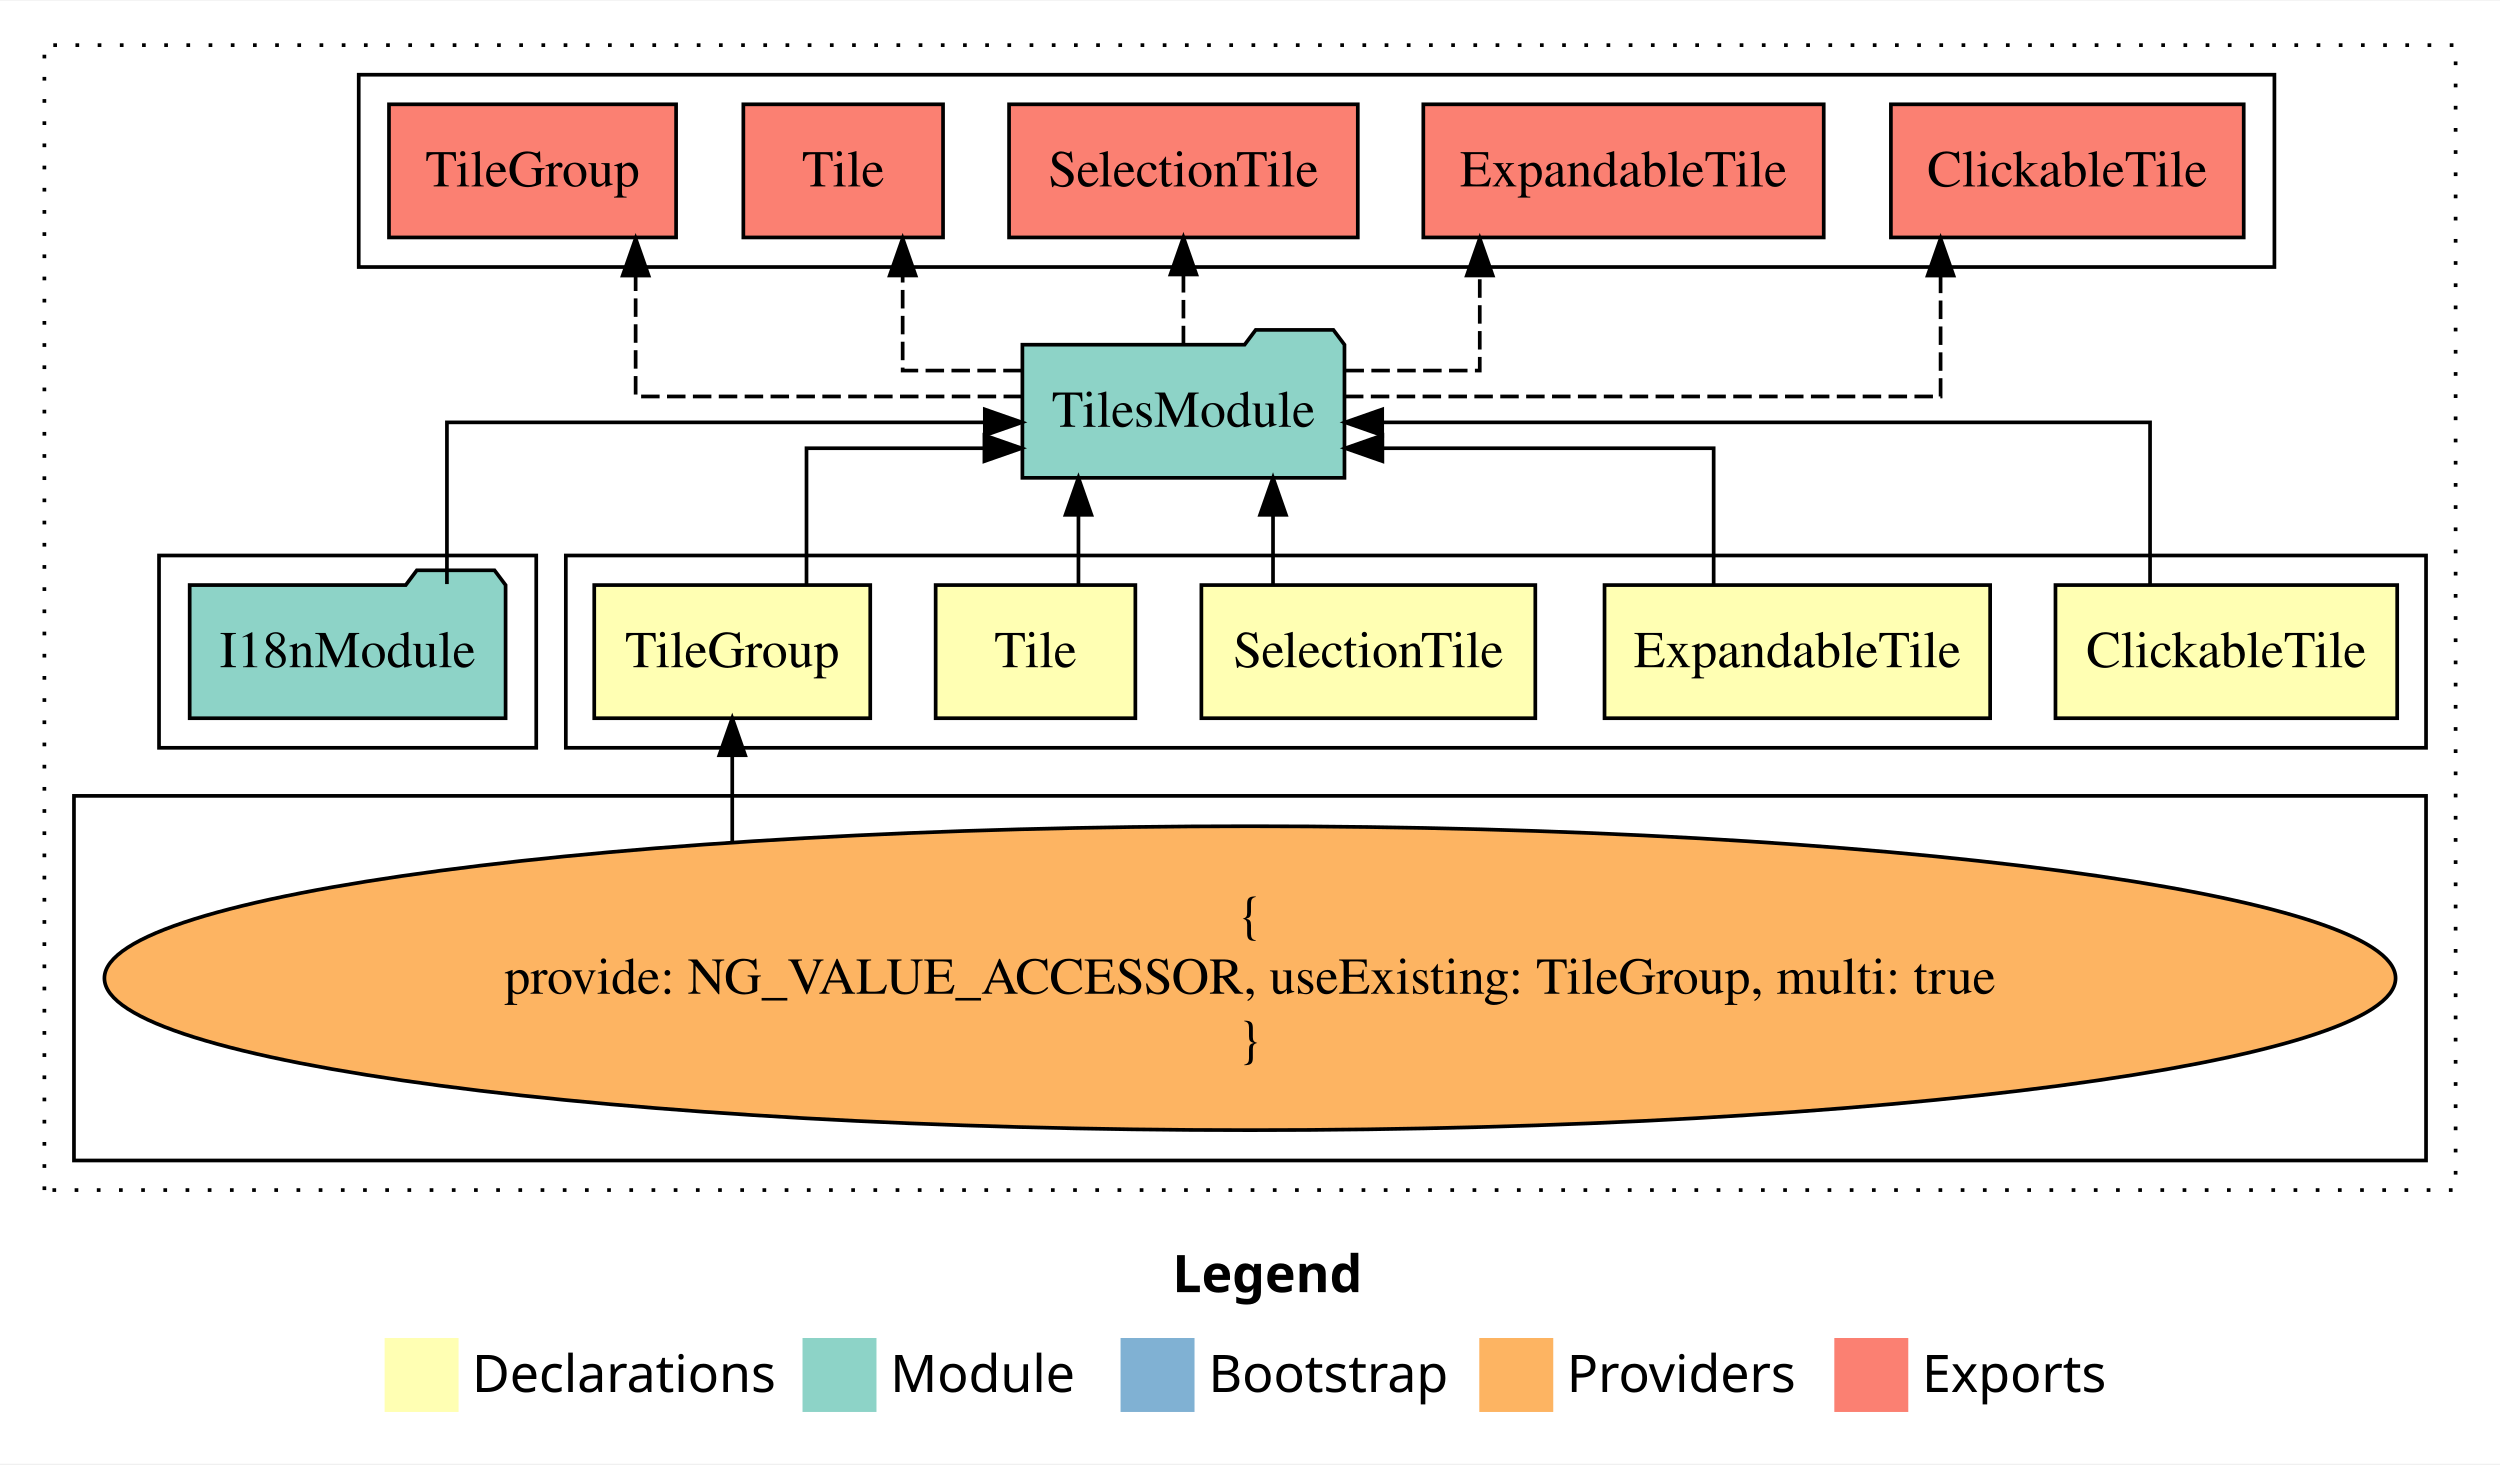
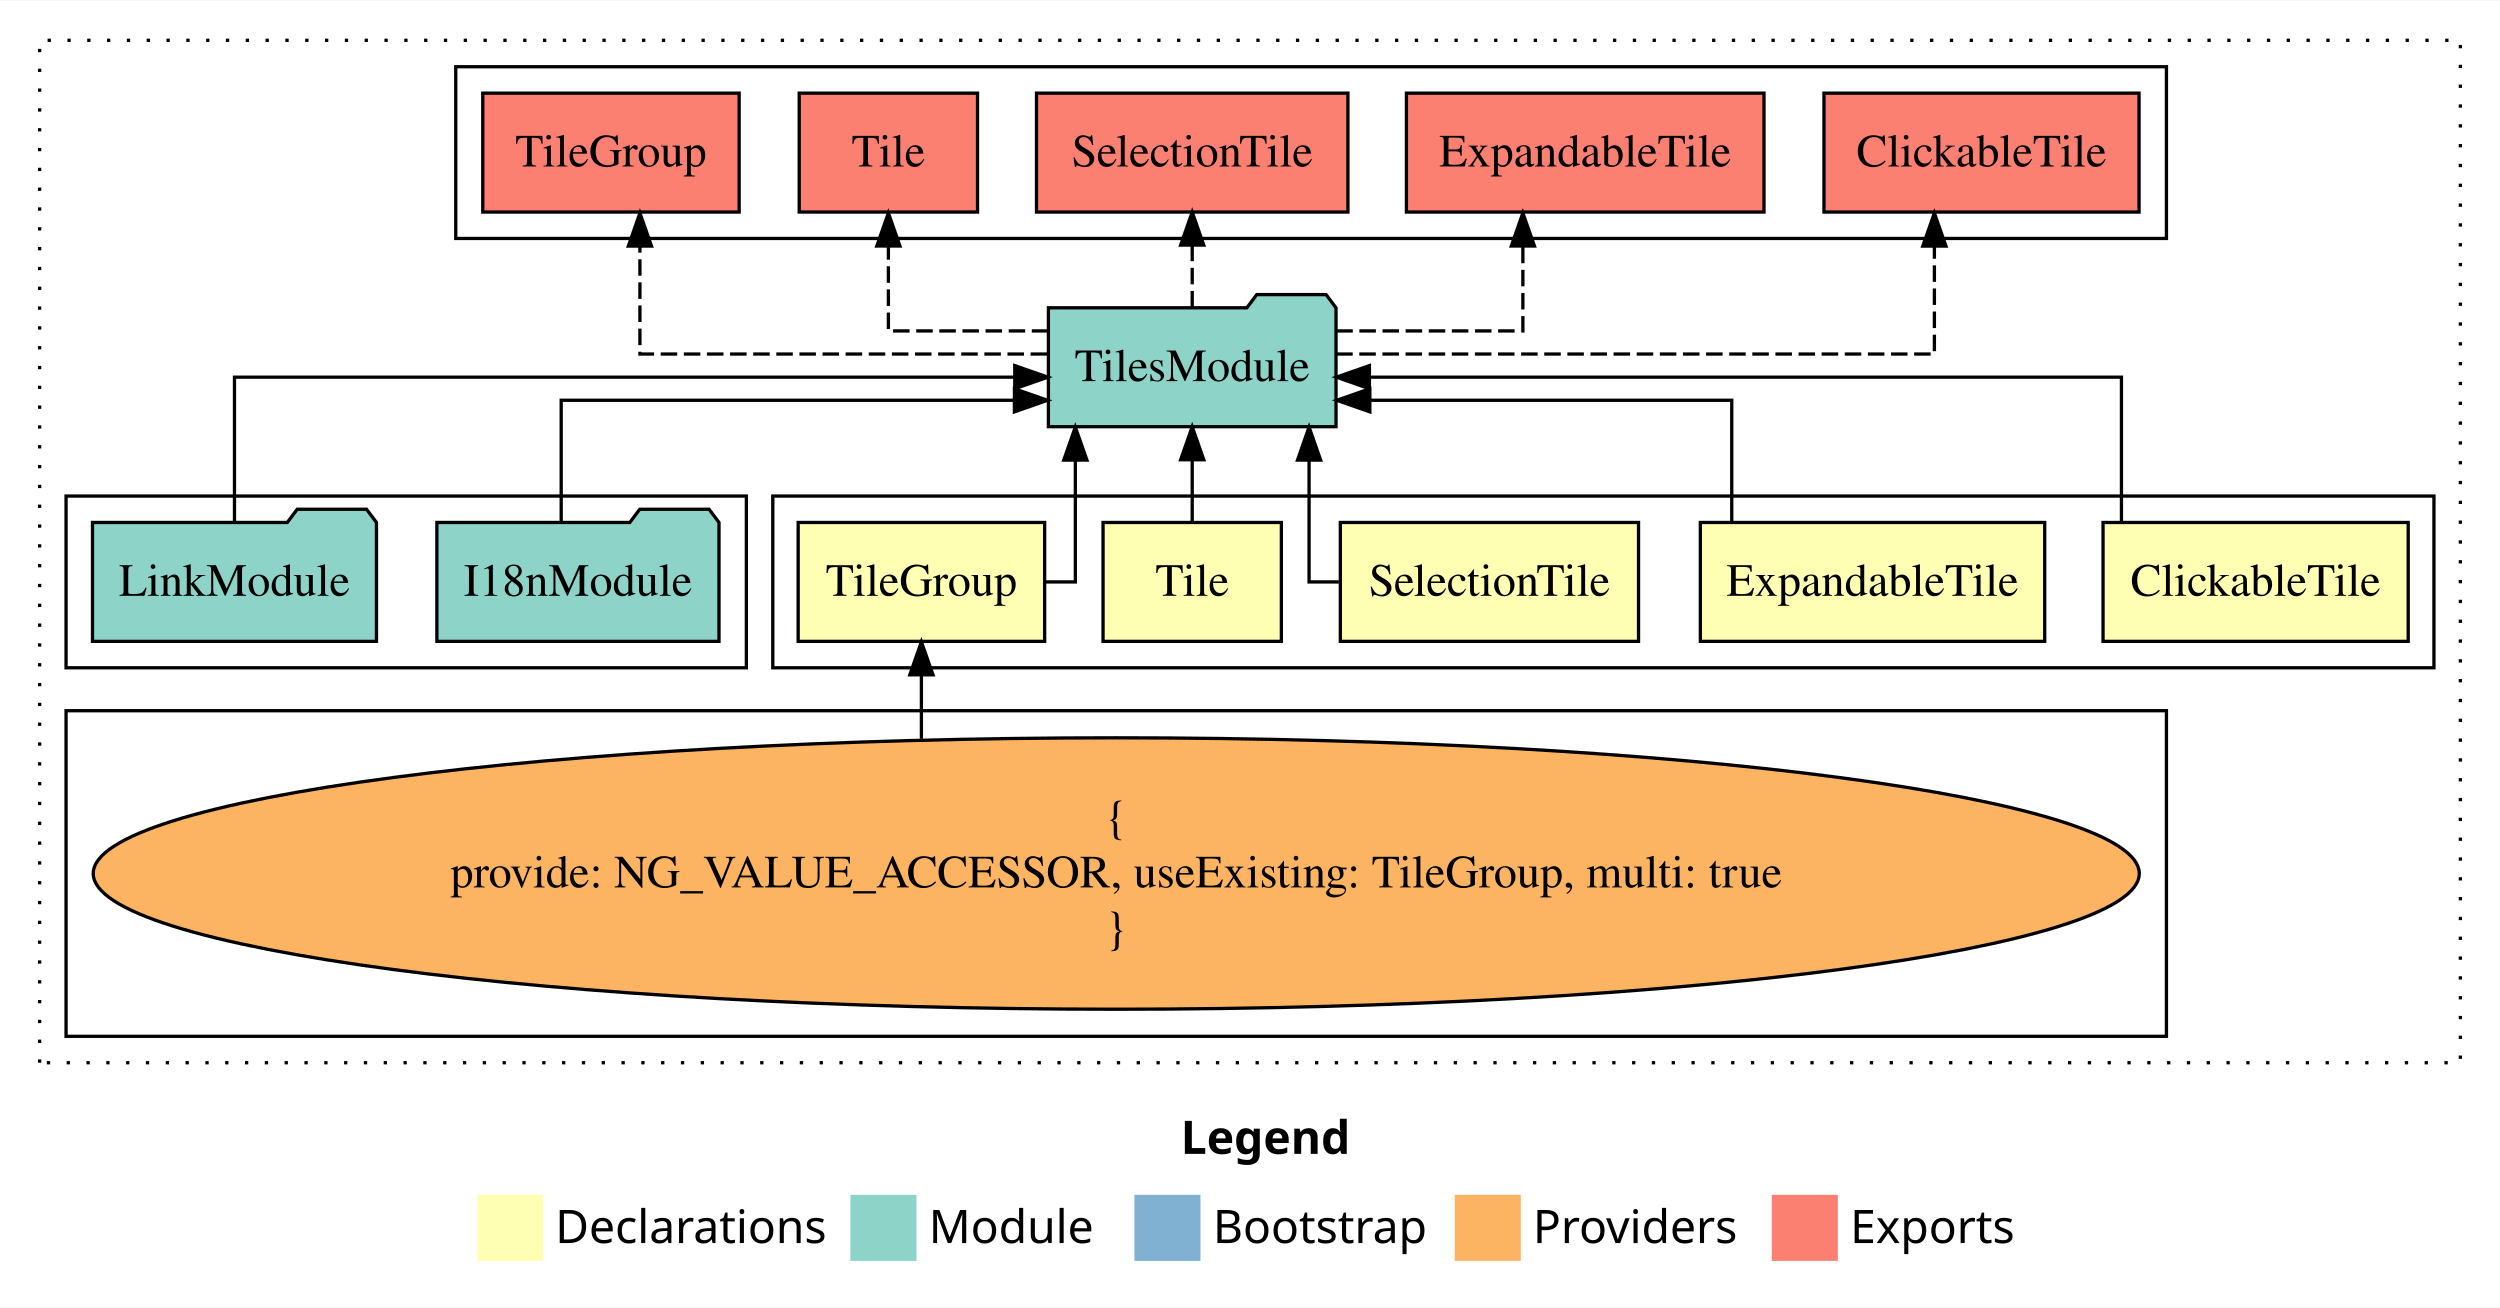
- <svg xmlns="http://www.w3.org/2000/svg" width="676pt" height="396pt" viewBox="0.00 0.00 676.00 395.59">
+ <svg xmlns="http://www.w3.org/2000/svg" width="757pt" height="396pt" viewBox="0.00 0.00 757.00 395.59">
  <g id="graph0" class="graph" transform="scale(1 1) rotate(0) translate(4 391.5901)">
-     <polygon fill="#ffffff" stroke="transparent" points="-4,4 -4,-391.59 672,-391.59 672,4 -4,4" />
-     <text text-anchor="start" x="313.009" y="-42.4" font-family="sans-serif" font-weight="bold" font-size="14.00" fill="#000000">Legend</text>
-     <polygon fill="#ffffb3" stroke="transparent" points="100,-10 100,-30 120,-30 120,-10 100,-10" />
-     <text text-anchor="start" x="123.629" y="-15.4" font-family="sans-serif" font-size="14.00" fill="#000000">  Declarations</text>
-     <polygon fill="#8dd3c7" stroke="transparent" points="213,-10 213,-30 233,-30 233,-10 213,-10" />
-     <text text-anchor="start" x="236.725" y="-15.4" font-family="sans-serif" font-size="14.00" fill="#000000">  Module</text>
-     <polygon fill="#80b1d3" stroke="transparent" points="299,-10 299,-30 319,-30 319,-10 299,-10" />
-     <text text-anchor="start" x="322.781" y="-15.4" font-family="sans-serif" font-size="14.00" fill="#000000">  Bootstrap</text>
-     <polygon fill="#fdb462" stroke="transparent" points="396,-10 396,-30 416,-30 416,-10 396,-10" />
-     <text text-anchor="start" x="419.673" y="-15.4" font-family="sans-serif" font-size="14.00" fill="#000000">  Providers</text>
-     <polygon fill="#fb8072" stroke="transparent" points="492,-10 492,-30 512,-30 512,-10 492,-10" />
-     <text text-anchor="start" x="515.726" y="-15.4" font-family="sans-serif" font-size="14.00" fill="#000000">  Exports</text>
+     <polygon fill="#ffffff" stroke="transparent" points="-4,4 -4,-391.59 753,-391.59 753,4 -4,4" />
+     <text text-anchor="start" x="353.509" y="-42.4" font-family="sans-serif" font-weight="bold" font-size="14.00" fill="#000000">Legend</text>
+     <polygon fill="#ffffb3" stroke="transparent" points="140.5,-10 140.5,-30 160.5,-30 160.5,-10 140.5,-10" />
+     <text text-anchor="start" x="164.129" y="-15.4" font-family="sans-serif" font-size="14.00" fill="#000000">  Declarations</text>
+     <polygon fill="#8dd3c7" stroke="transparent" points="253.5,-10 253.5,-30 273.5,-30 273.5,-10 253.5,-10" />
+     <text text-anchor="start" x="277.225" y="-15.4" font-family="sans-serif" font-size="14.00" fill="#000000">  Module</text>
+     <polygon fill="#80b1d3" stroke="transparent" points="339.5,-10 339.5,-30 359.5,-30 359.5,-10 339.5,-10" />
+     <text text-anchor="start" x="363.281" y="-15.4" font-family="sans-serif" font-size="14.00" fill="#000000">  Bootstrap</text>
+     <polygon fill="#fdb462" stroke="transparent" points="436.5,-10 436.5,-30 456.5,-30 456.5,-10 436.5,-10" />
+     <text text-anchor="start" x="460.173" y="-15.4" font-family="sans-serif" font-size="14.00" fill="#000000">  Providers</text>
+     <polygon fill="#fb8072" stroke="transparent" points="532.5,-10 532.5,-30 552.5,-30 552.5,-10 532.5,-10" />
+     <text text-anchor="start" x="556.226" y="-15.4" font-family="sans-serif" font-size="14.00" fill="#000000">  Exports</text>
    <g id="clust1" class="cluster">
-       <polygon fill="none" stroke="#000000" stroke-dasharray="1,5" points="8,-70 8,-379.59 660,-379.59 660,-70 8,-70" />
+       <polygon fill="none" stroke="#000000" stroke-dasharray="1,5" points="8,-70 8,-379.59 741,-379.59 741,-70 8,-70" />
    </g>
    <g id="clust2" class="cluster">
-       <polygon fill="none" stroke="#000000" points="149,-189.59 149,-241.59 652,-241.59 652,-189.59 149,-189.59" />
+       <polygon fill="none" stroke="#000000" points="230,-189.59 230,-241.59 733,-241.59 733,-189.59 230,-189.59" />
    </g>
    <g id="clust7" class="cluster">
      <polygon fill="none" stroke="#000000" points="16,-78 16,-176.59 652,-176.59 652,-78 16,-78" />
    </g>
    <g id="clust8" class="cluster">
-       <polygon fill="none" stroke="#000000" points="39,-189.59 39,-241.59 141,-241.59 141,-189.59 39,-189.59" />
+       <polygon fill="none" stroke="#000000" points="16,-189.59 16,-241.59 222,-241.59 222,-189.59 16,-189.59" />
    </g>
    <g id="clust9" class="cluster">
-       <polygon fill="none" stroke="#000000" points="93,-319.59 93,-371.59 611,-371.59 611,-319.59 93,-319.59" />
+       <polygon fill="none" stroke="#000000" points="134,-319.59 134,-371.59 652,-371.59 652,-319.59 134,-319.59" />
    </g>
    <g id="node1" class="node">
-       <polygon fill="#ffffb3" stroke="#000000" points="644.201,-233.59 551.799,-233.59 551.799,-197.59 644.201,-197.59 644.201,-233.59" />
-       <text text-anchor="middle" x="598" y="-211.39" font-family="Times,serif" font-size="14.00" fill="#000000">ClickableTile</text>
+       <polygon fill="#ffffb3" stroke="#000000" points="725.201,-233.59 632.799,-233.59 632.799,-197.59 725.201,-197.59 725.201,-233.59" />
+       <text text-anchor="middle" x="679" y="-211.39" font-family="Times,serif" font-size="14.00" fill="#000000">ClickableTile</text>
    </g>
    <g id="node6" class="node">
-       <polygon fill="#8dd3c7" stroke="#000000" points="359.544,-298.59 356.544,-302.59 335.544,-302.59 332.544,-298.59 272.456,-298.59 272.456,-262.59 359.544,-262.59 359.544,-298.59" />
-       <text text-anchor="middle" x="316" y="-276.39" font-family="Times,serif" font-size="14.00" fill="#000000">TilesModule</text>
+       <polygon fill="#8dd3c7" stroke="#000000" points="400.544,-298.59 397.544,-302.59 376.544,-302.59 373.544,-298.59 313.456,-298.59 313.456,-262.59 400.544,-262.59 400.544,-298.59" />
+       <text text-anchor="middle" x="357" y="-276.39" font-family="Times,serif" font-size="14.00" fill="#000000">TilesModule</text>
    </g>
    <g id="edge1" class="edge">
-       <path fill="none" stroke="#000000" d="M577.375,-233.857C577.375,-252.145 577.375,-277.59 577.375,-277.59 577.375,-277.59 369.748,-277.59 369.748,-277.59" />
-       <polygon fill="#000000" stroke="#000000" points="369.748,-274.09 359.748,-277.59 369.748,-281.09 369.748,-274.09" />
+       <path fill="none" stroke="#000000" d="M638.375,-233.857C638.375,-252.145 638.375,-277.59 638.375,-277.59 638.375,-277.59 410.656,-277.59 410.656,-277.59" />
+       <polygon fill="#000000" stroke="#000000" points="410.656,-274.09 400.656,-277.59 410.656,-281.09 410.656,-274.09" />
    </g>
    <g id="node2" class="node">
-       <polygon fill="#ffffb3" stroke="#000000" points="534.136,-233.59 429.864,-233.59 429.864,-197.59 534.136,-197.59 534.136,-233.59" />
-       <text text-anchor="middle" x="482" y="-211.39" font-family="Times,serif" font-size="14.00" fill="#000000">ExpandableTile</text>
+       <polygon fill="#ffffb3" stroke="#000000" points="615.136,-233.59 510.864,-233.59 510.864,-197.59 615.136,-197.59 615.136,-233.59" />
+       <text text-anchor="middle" x="563" y="-211.39" font-family="Times,serif" font-size="14.00" fill="#000000">ExpandableTile</text>
    </g>
    <g id="edge2" class="edge">
-       <path fill="none" stroke="#000000" d="M459.375,-233.599C459.375,-249.639 459.375,-270.59 459.375,-270.59 459.375,-270.59 369.796,-270.59 369.796,-270.59" />
-       <polygon fill="#000000" stroke="#000000" points="369.796,-267.09 359.796,-270.59 369.796,-274.09 369.796,-267.09" />
+       <path fill="none" stroke="#000000" d="M520.375,-233.599C520.375,-249.639 520.375,-270.59 520.375,-270.59 520.375,-270.59 410.781,-270.59 410.781,-270.59" />
+       <polygon fill="#000000" stroke="#000000" points="410.781,-267.09 400.781,-270.59 410.781,-274.09 410.781,-267.09" />
    </g>
    <g id="node3" class="node">
-       <polygon fill="#ffffb3" stroke="#000000" points="411.147,-233.59 320.853,-233.59 320.853,-197.59 411.147,-197.59 411.147,-233.59" />
-       <text text-anchor="middle" x="366" y="-211.39" font-family="Times,serif" font-size="14.00" fill="#000000">SelectionTile</text>
+       <polygon fill="#ffffb3" stroke="#000000" points="492.147,-233.59 401.853,-233.59 401.853,-197.59 492.147,-197.59 492.147,-233.59" />
+       <text text-anchor="middle" x="447" y="-211.39" font-family="Times,serif" font-size="14.00" fill="#000000">SelectionTile</text>
    </g>
    <g id="edge3" class="edge">
-       <path fill="none" stroke="#000000" d="M340.224,-233.696C340.224,-233.696 340.224,-252.581 340.224,-252.581" />
-       <polygon fill="#000000" stroke="#000000" points="336.724,-252.581 340.224,-262.581 343.724,-252.581 336.724,-252.581" />
+       <path fill="none" stroke="#000000" d="M401.404,-215.59C396.016,-215.59 392.386,-215.59 392.386,-215.59 392.386,-215.59 392.386,-252.484 392.386,-252.484" />
+       <polygon fill="#000000" stroke="#000000" points="388.886,-252.484 392.386,-262.484 395.886,-252.484 388.886,-252.484" />
    </g>
    <g id="node4" class="node">
-       <polygon fill="#ffffb3" stroke="#000000" points="303,-233.59 249,-233.59 249,-197.59 303,-197.59 303,-233.59" />
-       <text text-anchor="middle" x="276" y="-211.39" font-family="Times,serif" font-size="14.00" fill="#000000">Tile</text>
+       <polygon fill="#ffffb3" stroke="#000000" points="384,-233.59 330,-233.59 330,-197.59 384,-197.59 384,-233.59" />
+       <text text-anchor="middle" x="357" y="-211.39" font-family="Times,serif" font-size="14.00" fill="#000000">Tile</text>
    </g>
    <g id="edge4" class="edge">
-       <path fill="none" stroke="#000000" d="M287.614,-233.696C287.614,-233.696 287.614,-252.581 287.614,-252.581" />
-       <polygon fill="#000000" stroke="#000000" points="284.114,-252.581 287.614,-262.581 291.114,-252.581 284.114,-252.581" />
+       <path fill="none" stroke="#000000" d="M357,-233.696C357,-233.696 357,-252.581 357,-252.581" />
+       <polygon fill="#000000" stroke="#000000" points="353.5,-252.581 357,-262.581 360.5,-252.581 353.5,-252.581" />
    </g>
    <g id="node5" class="node">
-       <polygon fill="#ffffb3" stroke="#000000" points="231.316,-233.59 156.684,-233.59 156.684,-197.59 231.316,-197.59 231.316,-233.59" />
-       <text text-anchor="middle" x="194" y="-211.39" font-family="Times,serif" font-size="14.00" fill="#000000">TileGroup</text>
+       <polygon fill="#ffffb3" stroke="#000000" points="312.316,-233.59 237.684,-233.59 237.684,-197.59 312.316,-197.59 312.316,-233.59" />
+       <text text-anchor="middle" x="275" y="-211.39" font-family="Times,serif" font-size="14.00" fill="#000000">TileGroup</text>
    </g>
    <g id="edge5" class="edge">
-       <path fill="none" stroke="#000000" d="M214.079,-233.599C214.079,-249.639 214.079,-270.59 214.079,-270.59 214.079,-270.59 262.185,-270.59 262.185,-270.59" />
-       <polygon fill="#000000" stroke="#000000" points="262.185,-274.09 272.185,-270.59 262.185,-267.09 262.185,-274.09" />
-     </g>
-     <g id="node9" class="node">
-       <polygon fill="#fb8072" stroke="#000000" points="602.701,-363.59 507.299,-363.59 507.299,-327.59 602.701,-327.59 602.701,-363.59" />
-       <text text-anchor="middle" x="555" y="-341.39" font-family="Times,serif" font-size="14.00" fill="#000000">ClickableTile </text>
-     </g>
-     <g id="edge8" class="edge">
-       <path fill="none" stroke="#000000" stroke-dasharray="5,2" d="M359.669,-284.59C419.797,-284.59 520.734,-284.59 520.734,-284.59 520.734,-284.59 520.734,-317.288 520.734,-317.288" />
-       <polygon fill="#000000" stroke="#000000" points="517.234,-317.288 520.734,-327.288 524.234,-317.288 517.234,-317.288" />
+       <path fill="none" stroke="#000000" d="M312.181,-215.59C317.719,-215.59 321.614,-215.59 321.614,-215.59 321.614,-215.59 321.614,-252.484 321.614,-252.484" />
+       <polygon fill="#000000" stroke="#000000" points="318.114,-252.484 321.614,-262.484 325.114,-252.484 318.114,-252.484" />
    </g>
    <g id="node10" class="node">
-       <polygon fill="#fb8072" stroke="#000000" points="489.135,-363.59 380.865,-363.59 380.865,-327.59 489.135,-327.59 489.135,-363.59" />
-       <text text-anchor="middle" x="435" y="-341.39" font-family="Times,serif" font-size="14.00" fill="#000000">ExpandableTile </text>
+       <polygon fill="#fb8072" stroke="#000000" points="643.701,-363.59 548.299,-363.59 548.299,-327.59 643.701,-327.59 643.701,-363.59" />
+       <text text-anchor="middle" x="596" y="-341.39" font-family="Times,serif" font-size="14.00" fill="#000000">ClickableTile </text>
    </g>
    <g id="edge9" class="edge">
-       <path fill="none" stroke="#000000" stroke-dasharray="5,2" d="M359.815,-291.59C378.522,-291.59 396.128,-291.59 396.128,-291.59 396.128,-291.59 396.128,-317.308 396.128,-317.308" />
-       <polygon fill="#000000" stroke="#000000" points="392.628,-317.308 396.128,-327.308 399.628,-317.308 392.628,-317.308" />
+       <path fill="none" stroke="#000000" stroke-dasharray="5,2" d="M400.597,-284.59C465.951,-284.59 581.734,-284.59 581.734,-284.59 581.734,-284.59 581.734,-317.288 581.734,-317.288" />
+       <polygon fill="#000000" stroke="#000000" points="578.234,-317.288 581.734,-327.288 585.234,-317.288 578.234,-317.288" />
    </g>
    <g id="node11" class="node">
-       <polygon fill="#fb8072" stroke="#000000" points="363.147,-363.59 268.853,-363.59 268.853,-327.59 363.147,-327.59 363.147,-363.59" />
-       <text text-anchor="middle" x="316" y="-341.39" font-family="Times,serif" font-size="14.00" fill="#000000">SelectionTile </text>
+       <polygon fill="#fb8072" stroke="#000000" points="530.135,-363.59 421.865,-363.59 421.865,-327.59 530.135,-327.59 530.135,-363.59" />
+       <text text-anchor="middle" x="476" y="-341.39" font-family="Times,serif" font-size="14.00" fill="#000000">ExpandableTile </text>
    </g>
    <g id="edge10" class="edge">
-       <path fill="none" stroke="#000000" stroke-dasharray="5,2" d="M316,-298.696C316,-298.696 316,-317.581 316,-317.581" />
-       <polygon fill="#000000" stroke="#000000" points="312.5,-317.581 316,-327.581 319.5,-317.581 312.5,-317.581" />
+       <path fill="none" stroke="#000000" stroke-dasharray="5,2" d="M400.626,-291.59C427.609,-291.59 457.128,-291.59 457.128,-291.59 457.128,-291.59 457.128,-317.308 457.128,-317.308" />
+       <polygon fill="#000000" stroke="#000000" points="453.628,-317.308 457.128,-327.308 460.628,-317.308 453.628,-317.308" />
    </g>
    <g id="node12" class="node">
-       <polygon fill="#fb8072" stroke="#000000" points="251,-363.59 197,-363.59 197,-327.59 251,-327.59 251,-363.59" />
-       <text text-anchor="middle" x="224" y="-341.39" font-family="Times,serif" font-size="14.00" fill="#000000">Tile </text>
+       <polygon fill="#fb8072" stroke="#000000" points="404.147,-363.59 309.853,-363.59 309.853,-327.59 404.147,-327.59 404.147,-363.59" />
+       <text text-anchor="middle" x="357" y="-341.39" font-family="Times,serif" font-size="14.00" fill="#000000">SelectionTile </text>
    </g>
    <g id="edge11" class="edge">
-       <path fill="none" stroke="#000000" stroke-dasharray="5,2" d="M272.276,-291.59C255.4,-291.59 240.079,-291.59 240.079,-291.59 240.079,-291.59 240.079,-317.308 240.079,-317.308" />
-       <polygon fill="#000000" stroke="#000000" points="236.579,-317.308 240.079,-327.308 243.579,-317.308 236.579,-317.308" />
+       <path fill="none" stroke="#000000" stroke-dasharray="5,2" d="M357,-298.696C357,-298.696 357,-317.581 357,-317.581" />
+       <polygon fill="#000000" stroke="#000000" points="353.5,-317.581 357,-327.581 360.5,-317.581 353.5,-317.581" />
    </g>
    <g id="node13" class="node">
-       <polygon fill="#fb8072" stroke="#000000" points="178.816,-363.59 101.184,-363.59 101.184,-327.59 178.816,-327.59 178.816,-363.59" />
-       <text text-anchor="middle" x="140" y="-341.39" font-family="Times,serif" font-size="14.00" fill="#000000">TileGroup </text>
+       <polygon fill="#fb8072" stroke="#000000" points="292,-363.59 238,-363.59 238,-327.59 292,-327.59 292,-363.59" />
+       <text text-anchor="middle" x="265" y="-341.39" font-family="Times,serif" font-size="14.00" fill="#000000">Tile </text>
    </g>
    <g id="edge12" class="edge">
-       <path fill="none" stroke="#000000" stroke-dasharray="5,2" d="M272.359,-284.59C228.666,-284.59 167.875,-284.59 167.875,-284.59 167.875,-284.59 167.875,-317.288 167.875,-317.288" />
-       <polygon fill="#000000" stroke="#000000" points="164.375,-317.288 167.875,-327.288 171.375,-317.288 164.375,-317.288" />
+       <path fill="none" stroke="#000000" stroke-dasharray="5,2" d="M313.425,-291.59C289.646,-291.59 265,-291.59 265,-291.59 265,-291.59 265,-317.308 265,-317.308" />
+       <polygon fill="#000000" stroke="#000000" points="261.5,-317.308 265,-327.308 268.5,-317.308 261.5,-317.308" />
+     </g>
+     <g id="node14" class="node">
+       <polygon fill="#fb8072" stroke="#000000" points="219.816,-363.59 142.184,-363.59 142.184,-327.59 219.816,-327.59 219.816,-363.59" />
+       <text text-anchor="middle" x="181" y="-341.39" font-family="Times,serif" font-size="14.00" fill="#000000">TileGroup </text>
+     </g>
+     <g id="edge13" class="edge">
+       <path fill="none" stroke="#000000" stroke-dasharray="5,2" d="M313.062,-284.59C263.514,-284.59 189.768,-284.59 189.768,-284.59 189.768,-284.59 189.768,-317.288 189.768,-317.288" />
+       <polygon fill="#000000" stroke="#000000" points="186.268,-317.288 189.768,-327.288 193.268,-317.288 186.268,-317.288" />
    </g>
    <g id="node7" class="node">
      <ellipse fill="#fdb462" stroke="#000000" cx="334" cy="-127.295" rx="309.768" ry="41.091" />
      <text text-anchor="middle" x="334" y="-139.895" font-family="Times,serif" font-size="14.00" fill="#000000">{</text>
      <text text-anchor="middle" x="334" y="-123.095" font-family="Times,serif" font-size="14.00" fill="#000000">    provide: NG_VALUE_ACCESSOR, useExisting: TileGroup, multi: true</text>
      <text text-anchor="middle" x="334" y="-106.295" font-family="Times,serif" font-size="14.00" fill="#000000">}</text>
    </g>
    <g id="edge6" class="edge">
-       <path fill="none" stroke="#000000" d="M194,-164.228C194,-164.228 194,-187.583 194,-187.583" />
-       <polygon fill="#000000" stroke="#000000" points="190.5,-187.583 194,-197.583 197.5,-187.583 190.5,-187.583" />
+       <path fill="none" stroke="#000000" d="M275,-168.083C275,-168.083 275,-187.464 275,-187.464" />
+       <polygon fill="#000000" stroke="#000000" points="271.5,-187.464 275,-197.464 278.5,-187.464 271.5,-187.464" />
    </g>
    <g id="node8" class="node">
-       <polygon fill="#8dd3c7" stroke="#000000" points="132.711,-233.59 129.711,-237.59 108.711,-237.59 105.711,-233.59 47.289,-233.59 47.289,-197.59 132.711,-197.59 132.711,-233.59" />
-       <text text-anchor="middle" x="90" y="-211.39" font-family="Times,serif" font-size="14.00" fill="#000000">I18nModule</text>
+       <polygon fill="#8dd3c7" stroke="#000000" points="213.711,-233.59 210.711,-237.59 189.711,-237.59 186.711,-233.59 128.289,-233.59 128.289,-197.59 213.711,-197.59 213.711,-233.59" />
+       <text text-anchor="middle" x="171" y="-211.39" font-family="Times,serif" font-size="14.00" fill="#000000">I18nModule</text>
    </g>
    <g id="edge7" class="edge">
-       <path fill="none" stroke="#000000" d="M116.849,-233.857C116.849,-252.145 116.849,-277.59 116.849,-277.59 116.849,-277.59 262.295,-277.59 262.295,-277.59" />
-       <polygon fill="#000000" stroke="#000000" points="262.295,-281.09 272.295,-277.59 262.295,-274.09 262.295,-281.09" />
+       <path fill="none" stroke="#000000" d="M165.93,-233.599C165.93,-249.639 165.93,-270.59 165.93,-270.59 165.93,-270.59 303.165,-270.59 303.165,-270.59" />
+       <polygon fill="#000000" stroke="#000000" points="303.165,-274.09 313.165,-270.59 303.165,-267.09 303.165,-274.09" />
+     </g>
+     <g id="node9" class="node">
+       <polygon fill="#8dd3c7" stroke="#000000" points="109.993,-233.59 106.993,-237.59 85.993,-237.59 82.993,-233.59 24.007,-233.59 24.007,-197.59 109.993,-197.59 109.993,-233.59" />
+       <text text-anchor="middle" x="67" y="-211.39" font-family="Times,serif" font-size="14.00" fill="#000000">LinkModule</text>
+     </g>
+     <g id="edge8" class="edge">
+       <path fill="none" stroke="#000000" d="M67,-233.857C67,-252.145 67,-277.59 67,-277.59 67,-277.59 303.27,-277.59 303.27,-277.59" />
+       <polygon fill="#000000" stroke="#000000" points="303.27,-281.09 313.27,-277.59 303.27,-274.09 303.27,-281.09" />
    </g>
  </g>
</svg>
